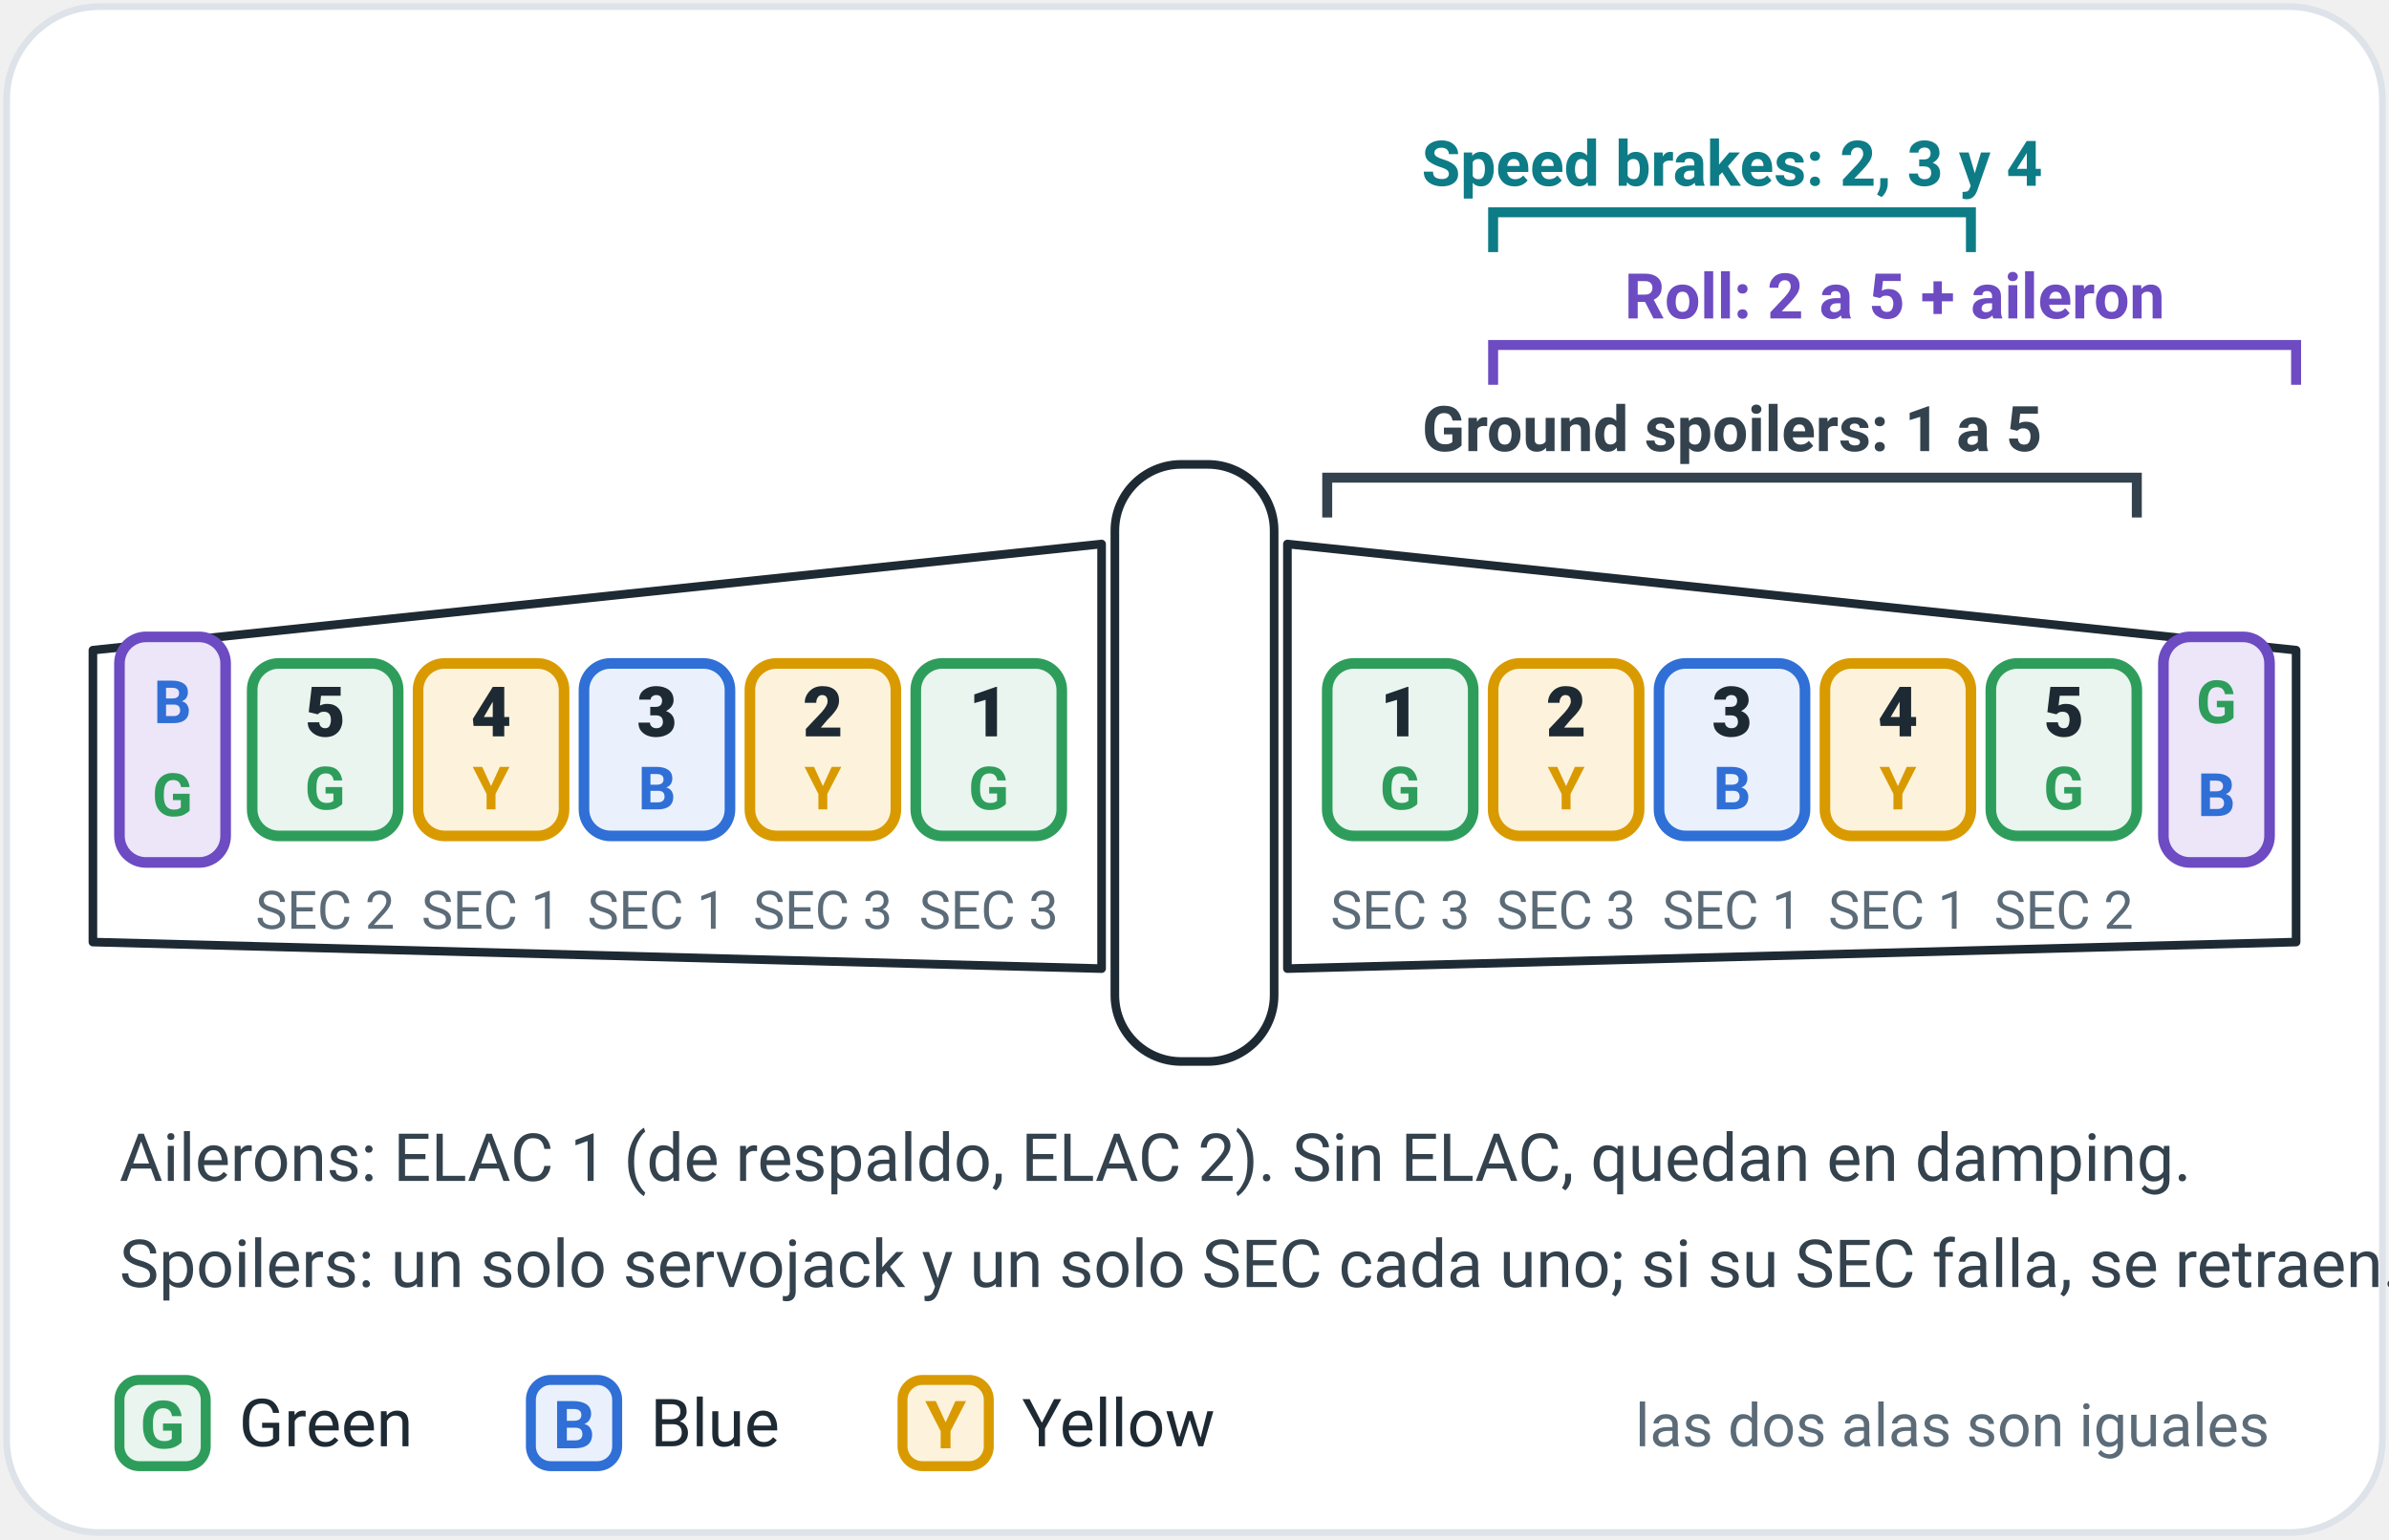
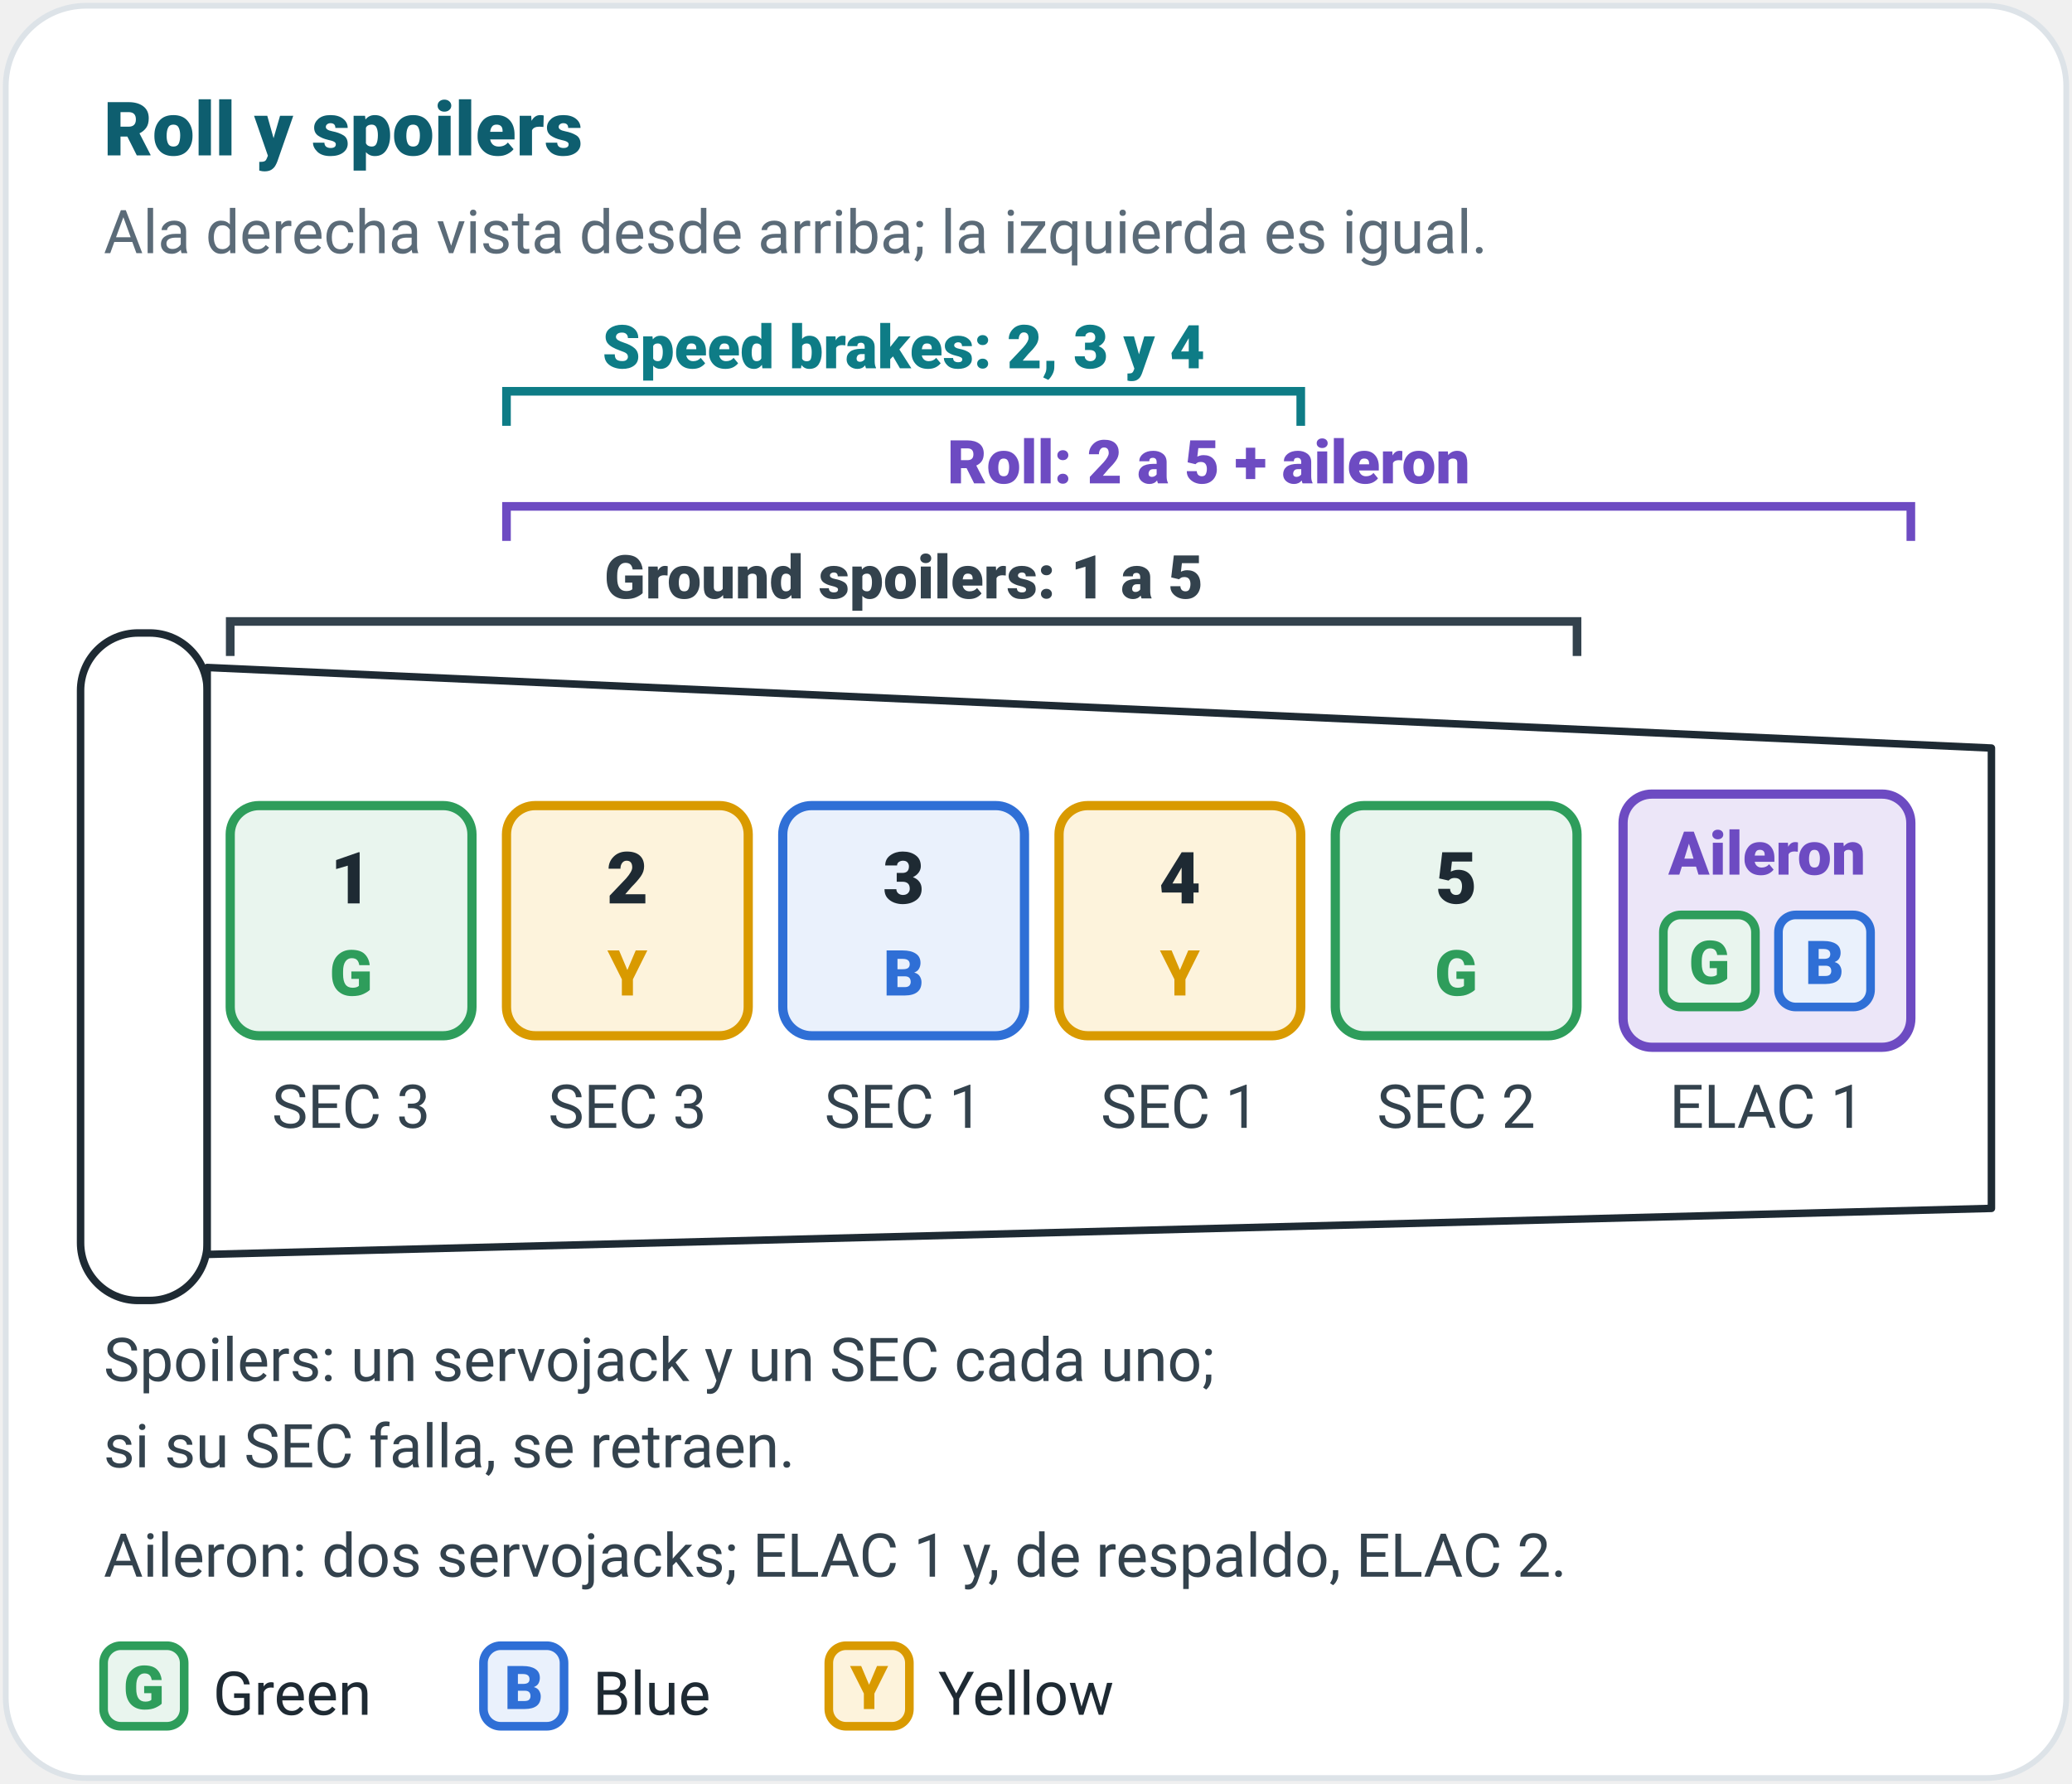
- <svg xmlns="http://www.w3.org/2000/svg" viewBox="0 0 360 232" font-family="system-ui, -apple-system, 'Segoe UI', Roboto, sans-serif" role="img" aria-labelledby="t d">
-   <rect x="1" y="1" width="358" height="230" rx="14" fill="#FFFFFF" stroke="#DDE3E8" />
-   <polygon points="194,82 346,98 346,142 194,146" fill="#FFFFFF" stroke="#1E2A33" stroke-width="1.3" stroke-linejoin="round" />
-   <polygon points="166,82 14,98 14,142 166,146" fill="#FFFFFF" stroke="#1E2A33" stroke-width="1.3" stroke-linejoin="round" />
-   <rect x="168" y="70" width="24" height="90" rx="10" fill="#FFFFFF" stroke="#1E2A33" stroke-width="1.3" />
-   <rect x="200" y="100" width="22" height="26" rx="4" fill="#E9F5EE" stroke="#2E9D5B" stroke-width="1.6" />
-   <text x="211" y="111" text-anchor="middle" font-size="10.5" font-weight="800" fill="#1E2A33">1</text>
-   <text x="211" y="122" text-anchor="middle" font-size="9" font-weight="700" fill="#2E9D5B">G</text>
-   <text x="211" y="140" text-anchor="middle" font-size="8" fill="#5B6B78">SEC 3</text>
-   <rect x="225" y="100" width="22" height="26" rx="4" fill="#FDF3DC" stroke="#D99A00" stroke-width="1.6" />
-   <text x="236" y="111" text-anchor="middle" font-size="10.5" font-weight="800" fill="#1E2A33">2</text>
-   <text x="236" y="122" text-anchor="middle" font-size="9" font-weight="700" fill="#D99A00">Y</text>
-   <text x="236" y="140" text-anchor="middle" font-size="8" fill="#5B6B78">SEC 3</text>
-   <rect x="250" y="100" width="22" height="26" rx="4" fill="#EAF1FC" stroke="#2F6FD6" stroke-width="1.6" />
-   <text x="261" y="111" text-anchor="middle" font-size="10.5" font-weight="800" fill="#1E2A33">3</text>
-   <text x="261" y="122" text-anchor="middle" font-size="9" font-weight="700" fill="#2F6FD6">B</text>
-   <text x="261" y="140" text-anchor="middle" font-size="8" fill="#5B6B78">SEC 1</text>
-   <rect x="275" y="100" width="22" height="26" rx="4" fill="#FDF3DC" stroke="#D99A00" stroke-width="1.6" />
-   <text x="286" y="111" text-anchor="middle" font-size="10.5" font-weight="800" fill="#1E2A33">4</text>
-   <text x="286" y="122" text-anchor="middle" font-size="9" font-weight="700" fill="#D99A00">Y</text>
-   <text x="286" y="140" text-anchor="middle" font-size="8" fill="#5B6B78">SEC 1</text>
-   <rect x="300" y="100" width="22" height="26" rx="4" fill="#E9F5EE" stroke="#2E9D5B" stroke-width="1.6" />
-   <text x="311" y="111" text-anchor="middle" font-size="10.5" font-weight="800" fill="#1E2A33">5</text>
-   <text x="311" y="122" text-anchor="middle" font-size="9" font-weight="700" fill="#2E9D5B">G</text>
-   <text x="311" y="140" text-anchor="middle" font-size="8" fill="#5B6B78">SEC 2</text>
-   <rect x="138" y="100" width="22" height="26" rx="4" fill="#E9F5EE" stroke="#2E9D5B" stroke-width="1.6" />
-   <text x="149" y="111" text-anchor="middle" font-size="10.5" font-weight="800" fill="#1E2A33">1</text>
-   <text x="149" y="122" text-anchor="middle" font-size="9" font-weight="700" fill="#2E9D5B">G</text>
-   <text x="149" y="140" text-anchor="middle" font-size="8" fill="#5B6B78">SEC 3</text>
-   <rect x="113" y="100" width="22" height="26" rx="4" fill="#FDF3DC" stroke="#D99A00" stroke-width="1.6" />
-   <text x="124" y="111" text-anchor="middle" font-size="10.5" font-weight="800" fill="#1E2A33">2</text>
-   <text x="124" y="122" text-anchor="middle" font-size="9" font-weight="700" fill="#D99A00">Y</text>
-   <text x="124" y="140" text-anchor="middle" font-size="8" fill="#5B6B78">SEC 3</text>
-   <rect x="88" y="100" width="22" height="26" rx="4" fill="#EAF1FC" stroke="#2F6FD6" stroke-width="1.6" />
-   <text x="99" y="111" text-anchor="middle" font-size="10.5" font-weight="800" fill="#1E2A33">3</text>
-   <text x="99" y="122" text-anchor="middle" font-size="9" font-weight="700" fill="#2F6FD6">B</text>
-   <text x="99" y="140" text-anchor="middle" font-size="8" fill="#5B6B78">SEC 1</text>
-   <rect x="63" y="100" width="22" height="26" rx="4" fill="#FDF3DC" stroke="#D99A00" stroke-width="1.6" />
-   <text x="74" y="111" text-anchor="middle" font-size="10.5" font-weight="800" fill="#1E2A33">4</text>
-   <text x="74" y="122" text-anchor="middle" font-size="9" font-weight="700" fill="#D99A00">Y</text>
-   <text x="74" y="140" text-anchor="middle" font-size="8" fill="#5B6B78">SEC 1</text>
-   <rect x="38" y="100" width="22" height="26" rx="4" fill="#E9F5EE" stroke="#2E9D5B" stroke-width="1.6" />
-   <text x="49" y="111" text-anchor="middle" font-size="10.5" font-weight="800" fill="#1E2A33">5</text>
-   <text x="49" y="122" text-anchor="middle" font-size="9" font-weight="700" fill="#2E9D5B">G</text>
-   <text x="49" y="140" text-anchor="middle" font-size="8" fill="#5B6B78">SEC 2</text>
-   <rect x="326" y="96" width="16" height="34" rx="4" fill="#ECE6F8" stroke="#6D4BC2" stroke-width="1.6" />
-   <text x="334" y="109" text-anchor="middle" font-size="9" font-weight="700" fill="#2E9D5B">G</text>
-   <text x="334" y="123" text-anchor="middle" font-size="9" font-weight="700" fill="#2F6FD6">B</text>
-   <rect x="18" y="96" width="16" height="34" rx="4" fill="#ECE6F8" stroke="#6D4BC2" stroke-width="1.6" />
-   <text x="26" y="109" text-anchor="middle" font-size="9" font-weight="700" fill="#2F6FD6">B</text>
-   <text x="26" y="123" text-anchor="middle" font-size="9" font-weight="700" fill="#2E9D5B">G</text>
-   <path d="M200 78 V72 H322 V78" fill="none" stroke="#33424D" stroke-width="1.5" />
-   <text x="261" y="68" text-anchor="middle" font-size="9.5" font-weight="700" fill="#33424D">Ground spoilers: 1 a 5</text>
-   <path d="M225 58 V52 H346 V58" fill="none" stroke="#6D4BC2" stroke-width="1.5" />
-   <text x="285.5" y="48" text-anchor="middle" font-size="9.5" font-weight="700" fill="#6D4BC2">Roll: 2 a 5 + aileron</text>
-   <path d="M225 38 V32 H297 V38" fill="none" stroke="#0E7C86" stroke-width="1.5" />
-   <text x="261" y="28" text-anchor="middle" font-size="9.5" font-weight="700" fill="#0E7C86">Speed brakes: 2, 3 y 4</text>
-   <text x="18" y="178" font-size="10" fill="#33424D">Ailerons: ELAC 1 (de respaldo, ELAC 2). Sin ELAC, quedan en damping.</text>
-   <text x="18" y="194" font-size="10" fill="#33424D">Spoilers: un solo servojack y un solo SEC cada uno; si su SEC falla, se retraen.</text>
-   <rect x="18" y="208" width="13" height="13" rx="3" fill="#E9F5EE" stroke="#2E9D5B" stroke-width="1.5" />
-   <text x="24.5" y="218.3" text-anchor="middle" font-size="10" font-weight="700" fill="#2E9D5B">G</text>
-   <text x="36" y="218" font-size="10" fill="#1E2A33">Green</text>
-   <rect x="80" y="208" width="13" height="13" rx="3" fill="#EAF1FC" stroke="#2F6FD6" stroke-width="1.5" />
-   <text x="86.5" y="218.3" text-anchor="middle" font-size="10" font-weight="700" fill="#2F6FD6">B</text>
-   <text x="98" y="218" font-size="10" fill="#1E2A33">Blue</text>
-   <rect x="136" y="208" width="13" height="13" rx="3" fill="#FDF3DC" stroke="#D99A00" stroke-width="1.5" />
-   <text x="142.5" y="218.3" text-anchor="middle" font-size="10" font-weight="700" fill="#D99A00">Y</text>
-   <text x="154" y="218" font-size="10" fill="#1E2A33">Yellow</text>
-   <text x="342" y="218" text-anchor="end" font-size="9" fill="#5B6B78">las dos alas son iguales</text>
+ <svg xmlns="http://www.w3.org/2000/svg" viewBox="0 0 360 310" font-family="system-ui, -apple-system, 'Segoe UI', Roboto, sans-serif" role="img" aria-labelledby="t d">
+   <rect x="1" y="1" width="358" height="308" rx="14" fill="#FFFFFF" stroke="#DDE3E8" />
+   <text x="18" y="27" font-size="13" font-weight="800" fill="#0E5E6F">Roll y spoilers</text>
+   <text x="18" y="44" font-size="10.5" fill="#5B6B78">Ala derecha vista desde arriba; la izquierda es igual.</text>
+   <rect x="14" y="110" width="22" height="116" rx="10" fill="#FFFFFF" stroke="#1E2A33" stroke-width="1.3" />
+   <polygon points="36,116 346,130 346,210 36,218" fill="#FFFFFF" stroke="#1E2A33" stroke-width="1.3" stroke-linejoin="round" />
+   <rect x="40" y="140" width="42" height="40" rx="5" fill="#E9F5EE" stroke="#2E9D5B" stroke-width="1.6" />
+   <text x="61" y="157" text-anchor="middle" font-size="12.5" font-weight="800" fill="#1E2A33">1</text>
+   <text x="61" y="173" text-anchor="middle" font-size="11" font-weight="800" fill="#2E9D5B">G</text>
+   <text x="61" y="196" text-anchor="middle" font-size="10.5" fill="#33424D">SEC 3</text>
+   <rect x="88" y="140" width="42" height="40" rx="5" fill="#FDF3DC" stroke="#D99A00" stroke-width="1.6" />
+   <text x="109" y="157" text-anchor="middle" font-size="12.5" font-weight="800" fill="#1E2A33">2</text>
+   <text x="109" y="173" text-anchor="middle" font-size="11" font-weight="800" fill="#D99A00">Y</text>
+   <text x="109" y="196" text-anchor="middle" font-size="10.5" fill="#33424D">SEC 3</text>
+   <rect x="136" y="140" width="42" height="40" rx="5" fill="#EAF1FC" stroke="#2F6FD6" stroke-width="1.6" />
+   <text x="157" y="157" text-anchor="middle" font-size="12.5" font-weight="800" fill="#1E2A33">3</text>
+   <text x="157" y="173" text-anchor="middle" font-size="11" font-weight="800" fill="#2F6FD6">B</text>
+   <text x="157" y="196" text-anchor="middle" font-size="10.5" fill="#33424D">SEC 1</text>
+   <rect x="184" y="140" width="42" height="40" rx="5" fill="#FDF3DC" stroke="#D99A00" stroke-width="1.6" />
+   <text x="205" y="157" text-anchor="middle" font-size="12.5" font-weight="800" fill="#1E2A33">4</text>
+   <text x="205" y="173" text-anchor="middle" font-size="11" font-weight="800" fill="#D99A00">Y</text>
+   <text x="205" y="196" text-anchor="middle" font-size="10.5" fill="#33424D">SEC 1</text>
+   <rect x="232" y="140" width="42" height="40" rx="5" fill="#E9F5EE" stroke="#2E9D5B" stroke-width="1.6" />
+   <text x="253" y="157" text-anchor="middle" font-size="12.5" font-weight="800" fill="#1E2A33">5</text>
+   <text x="253" y="173" text-anchor="middle" font-size="11" font-weight="800" fill="#2E9D5B">G</text>
+   <text x="253" y="196" text-anchor="middle" font-size="10.5" fill="#33424D">SEC 2</text>
+   <rect x="282" y="138" width="50" height="44" rx="5" fill="#ECE6F8" stroke="#6D4BC2" stroke-width="1.6" />
+   <text x="307" y="152" text-anchor="middle" font-size="10.5" font-weight="800" fill="#6D4BC2">Aileron</text>
+   <rect x="289" y="159" width="16" height="16" rx="3" fill="#E9F5EE" stroke="#2E9D5B" stroke-width="1.5" />
+   <text x="297" y="171" text-anchor="middle" font-size="10.5" font-weight="800" fill="#2E9D5B">G</text>
+   <rect x="309" y="159" width="16" height="16" rx="3" fill="#EAF1FC" stroke="#2F6FD6" stroke-width="1.5" />
+   <text x="317" y="171" text-anchor="middle" font-size="10.5" font-weight="800" fill="#2F6FD6">B</text>
+   <text x="307" y="196" text-anchor="middle" font-size="10.5" fill="#33424D">ELAC 1</text>
+   <path d="M88 74 V68 H226 V74" fill="none" stroke="#0E7C86" stroke-width="1.5" />
+   <text x="157" y="64" text-anchor="middle" font-size="10.5" font-weight="800" fill="#0E7C86">Speed brakes: 2, 3 y 4</text>
+   <path d="M88 94 V88 H332 V94" fill="none" stroke="#6D4BC2" stroke-width="1.5" />
+   <text x="210" y="84" text-anchor="middle" font-size="10.5" font-weight="800" fill="#6D4BC2">Roll: 2 a 5 + aileron</text>
+   <path d="M40 114 V108 H274 V114" fill="none" stroke="#33424D" stroke-width="1.5" />
+   <text x="157" y="104" text-anchor="middle" font-size="10.5" font-weight="800" fill="#33424D">Ground spoilers: 1 a 5</text>
+   <text x="18" y="240" font-size="10.5" fill="#33424D">Spoilers: un servojack y un SEC cada uno;</text>
+   <text x="18" y="255" font-size="10.5" fill="#33424D">si su SEC falla, se retraen.</text>
+   <text x="18" y="274" font-size="10.5" fill="#33424D">Aileron: dos servojacks; ELAC 1 y, de respaldo, ELAC 2.</text>
+   <rect x="18" y="286" width="14" height="14" rx="3" fill="#E9F5EE" stroke="#2E9D5B" stroke-width="1.5" />
+   <text x="25" y="297" text-anchor="middle" font-size="10.5" font-weight="800" fill="#2E9D5B">G</text>
+   <text x="37" y="298" font-size="10.5" fill="#1E2A33">Green</text>
+   <rect x="84" y="286" width="14" height="14" rx="3" fill="#EAF1FC" stroke="#2F6FD6" stroke-width="1.5" />
+   <text x="91" y="297" text-anchor="middle" font-size="10.5" font-weight="800" fill="#2F6FD6">B</text>
+   <text x="103" y="298" font-size="10.5" fill="#1E2A33">Blue</text>
+   <rect x="144" y="286" width="14" height="14" rx="3" fill="#FDF3DC" stroke="#D99A00" stroke-width="1.5" />
+   <text x="151" y="297" text-anchor="middle" font-size="10.5" font-weight="800" fill="#D99A00">Y</text>
+   <text x="163" y="298" font-size="10.5" fill="#1E2A33">Yellow</text>
</svg>
